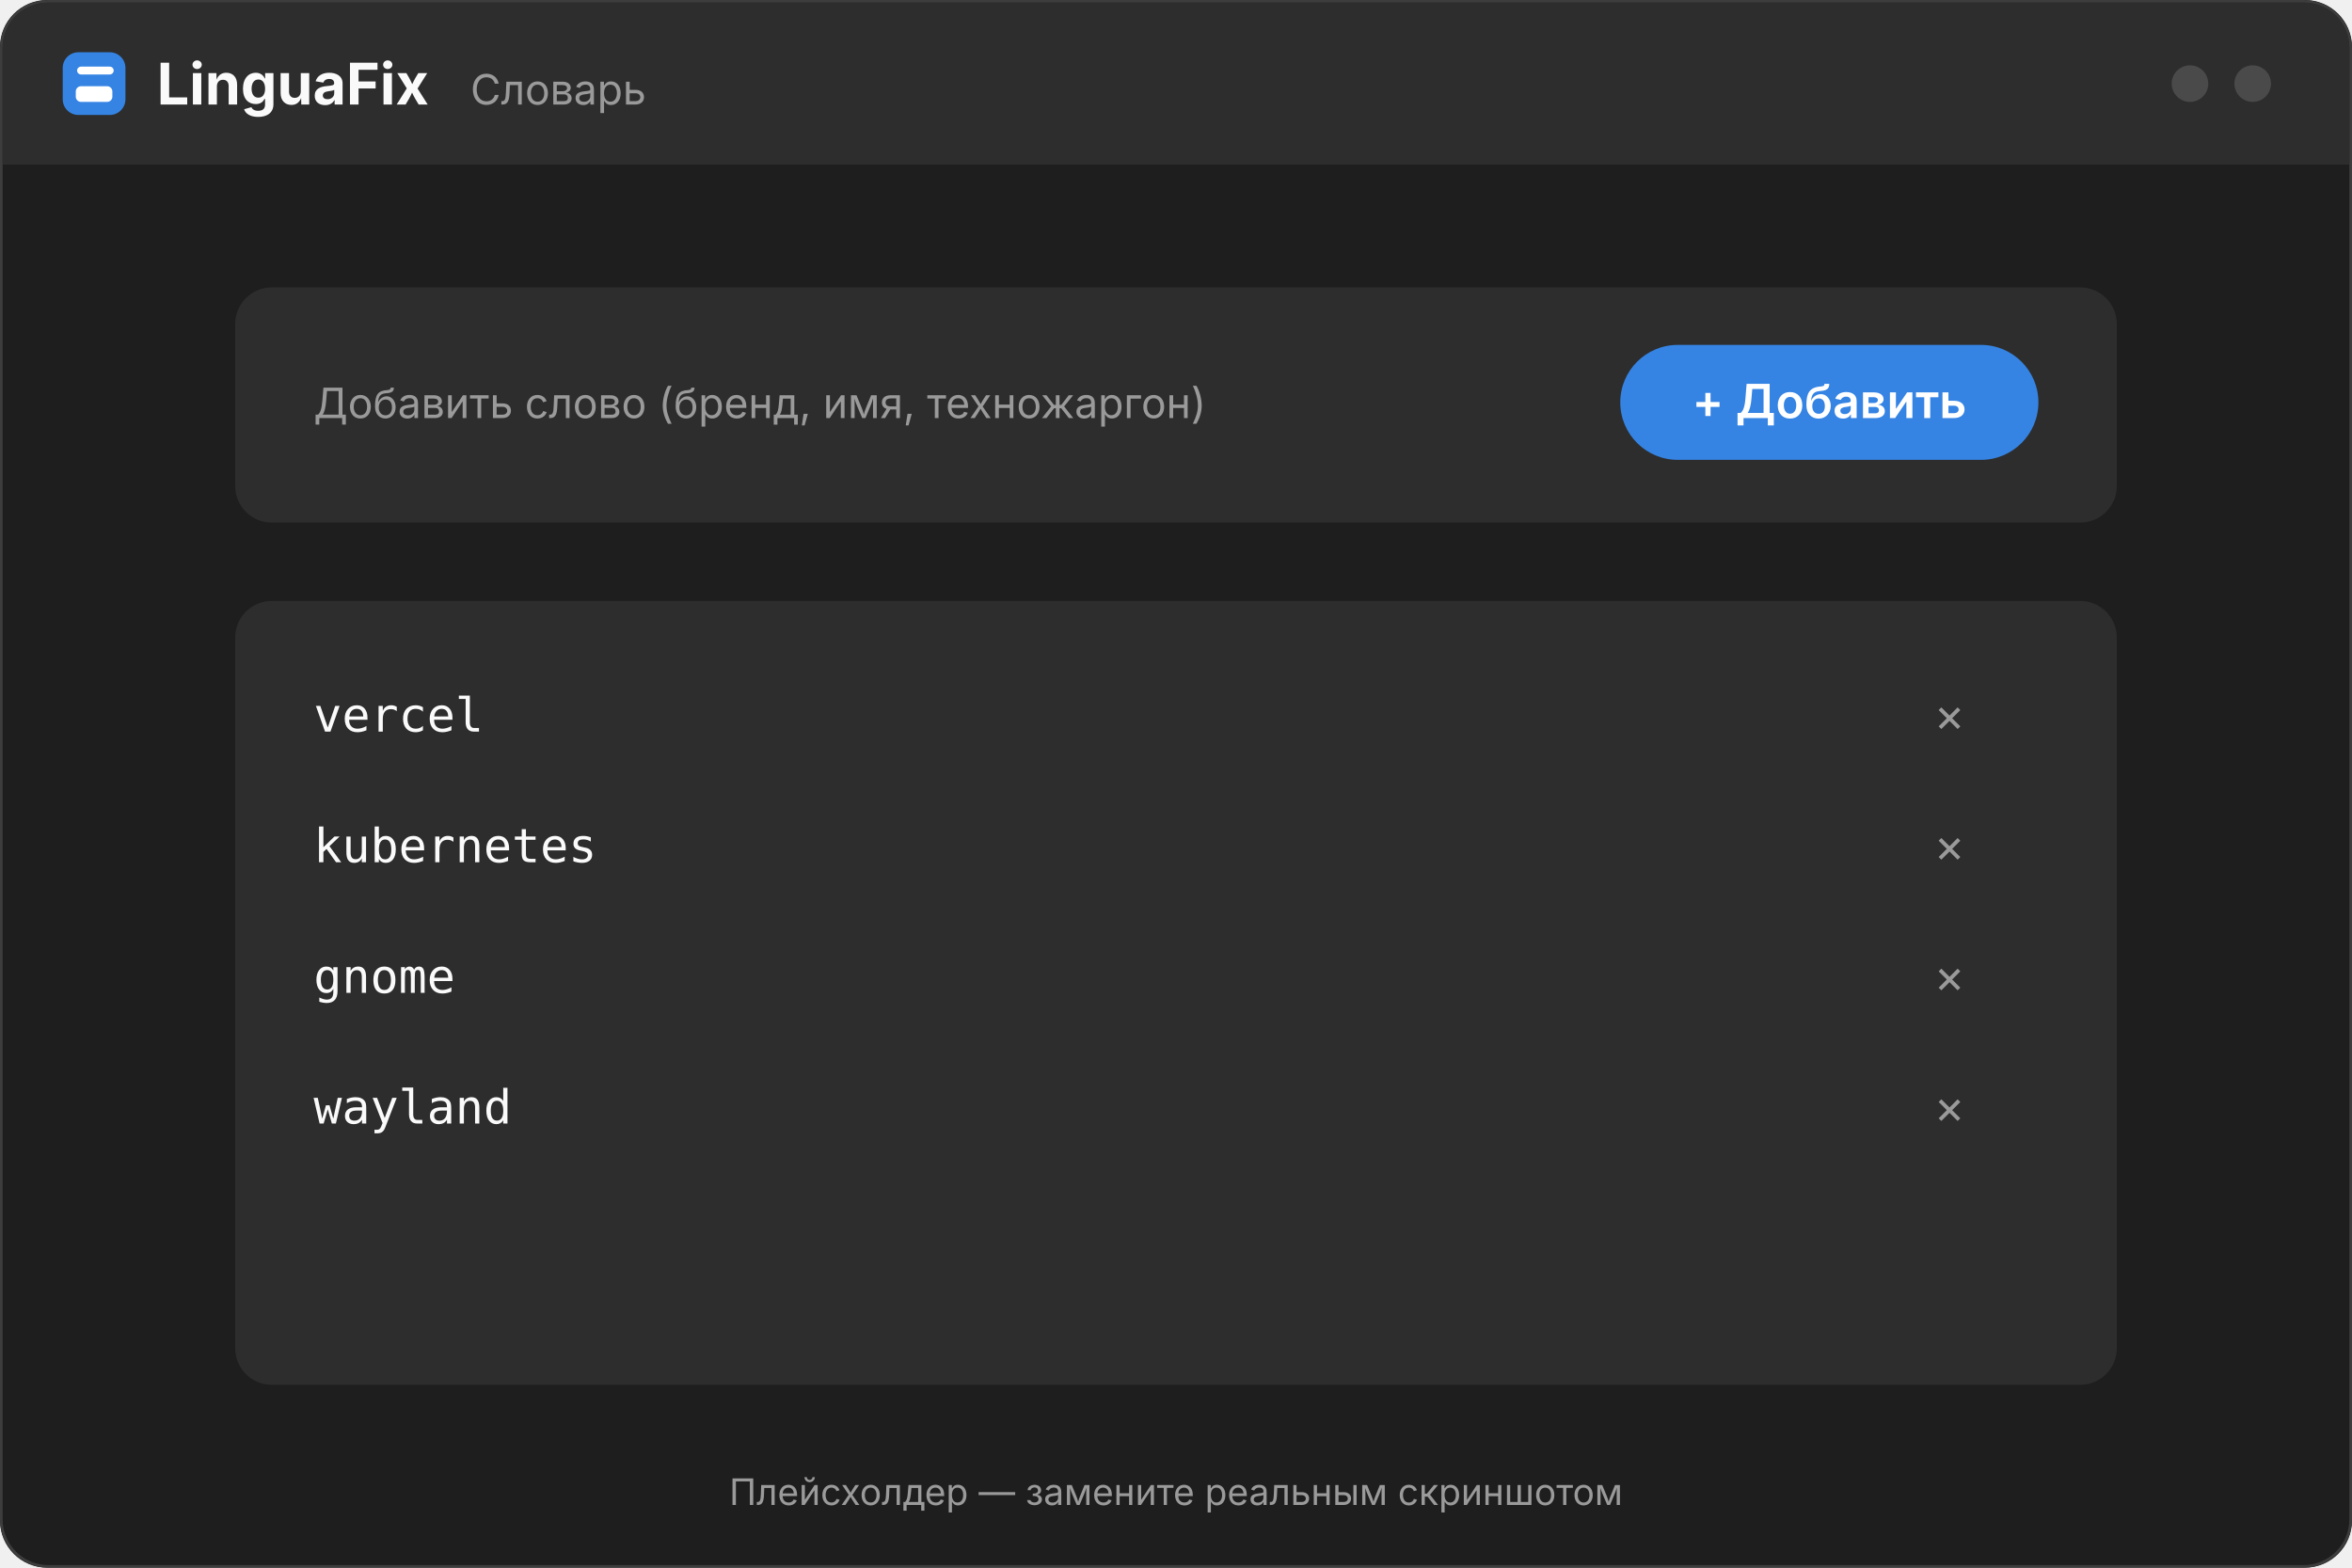
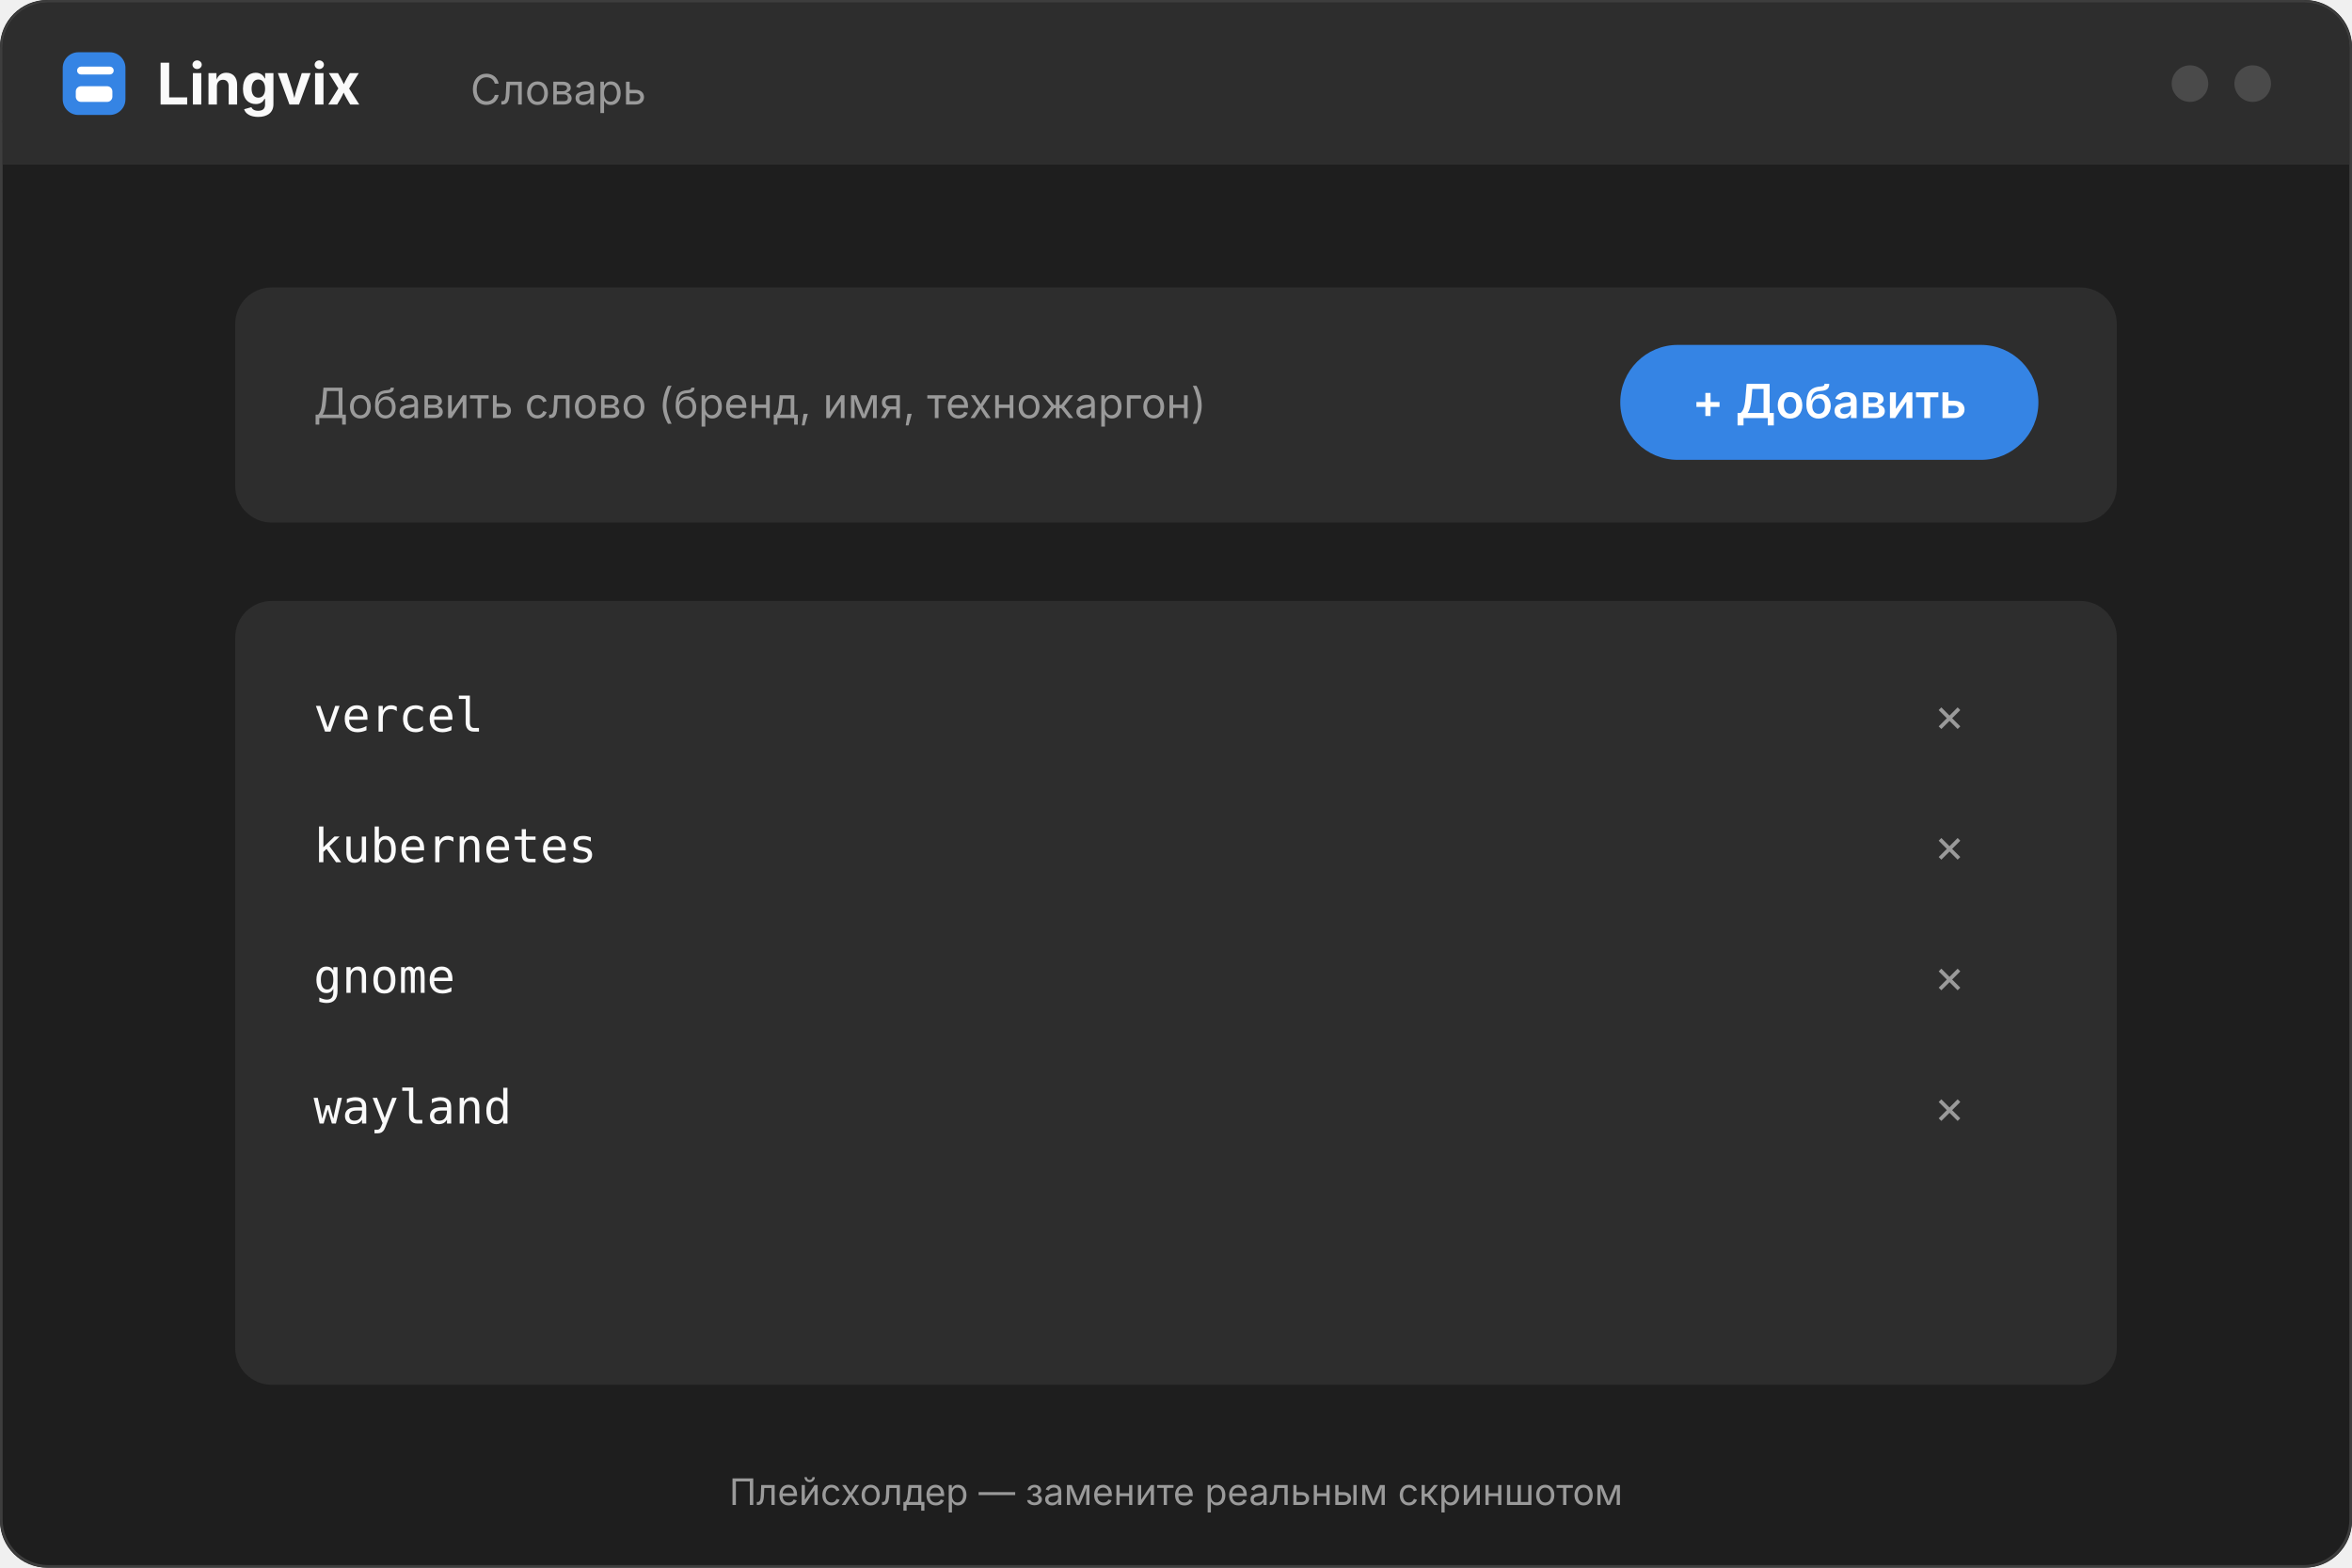
- <svg xmlns="http://www.w3.org/2000/svg" width="900" height="600" viewBox="0 0 900 600" role="img" aria-label="LinguaFix: Словарь (плейсхолдер)">
+ <svg xmlns="http://www.w3.org/2000/svg" width="900" height="600" viewBox="0 0 900 600" role="img" aria-label="Lingvix: Словарь (плейсхолдер)">
  <rect width="900" height="600" rx="18" fill="#1e1e1e" />
  <rect x="0.5" y="0.5" width="899" height="599" rx="18" fill="none" stroke="#3d3d3d" />
  <rect x="1" y="1" width="898" height="62" rx="17" fill="#2d2d2d" />
  <rect x="1" y="46" width="898" height="17" fill="#2d2d2d" />
  <rect x="24" y="20" width="24" height="24" rx="6" fill="#3584e4" />
  <rect x="29" y="33" width="14" height="6" rx="2" fill="#ffffff" />
  <path d="M31 27 h11" stroke="#ffffff" stroke-width="3" stroke-linecap="round" />
-   <text x="60" y="40" font-family="Inter, sans-serif" font-size="22" font-weight="700" fill="#fafafa">LinguaFix</text>
+   <text x="60" y="40" font-family="Inter, sans-serif" font-size="22" font-weight="700" fill="#fafafa">Lingvix</text>
  <text x="180" y="40" font-family="Inter, sans-serif" font-size="16" fill="#9a9a9a">Словарь</text>
  <circle cx="862" cy="32" r="7" fill="#4a4a4a" />
  <circle cx="838" cy="32" r="7" fill="#4a4a4a" />
  <rect x="90" y="110" width="720" height="90" rx="14" fill="#2d2d2d" />
  <text x="120" y="160" font-family="Inter, sans-serif" font-size="16" fill="#9a9a9a">Добавить слово (бренд, имя, техножаргон)</text>
  <rect x="620" y="132" width="160" height="44" rx="22" fill="#3584e4" />
  <text x="700" y="160" text-anchor="middle" font-family="Inter, sans-serif" font-size="18" font-weight="600" fill="#ffffff">+ Добавить</text>
  <rect x="90" y="230" width="720" height="300" rx="14" fill="#2d2d2d" />
  <text x="120" y="280" font-family="JetBrains Mono, monospace" font-size="18" fill="#fafafa">vercel</text>
  <text x="120" y="330" font-family="JetBrains Mono, monospace" font-size="18" fill="#fafafa">kubernetes</text>
  <text x="120" y="380" font-family="JetBrains Mono, monospace" font-size="18" fill="#fafafa">gnome</text>
  <text x="120" y="430" font-family="JetBrains Mono, monospace" font-size="18" fill="#fafafa">wayland</text>
  <text x="740" y="280" font-family="Inter, sans-serif" font-size="18" fill="#9a9a9a">×</text>
  <text x="740" y="330" font-family="Inter, sans-serif" font-size="18" fill="#9a9a9a">×</text>
  <text x="740" y="380" font-family="Inter, sans-serif" font-size="18" fill="#9a9a9a">×</text>
  <text x="740" y="430" font-family="Inter, sans-serif" font-size="18" fill="#9a9a9a">×</text>
  <text x="450" y="576" text-anchor="middle" font-family="Inter, sans-serif" font-size="14" fill="#9a9a9a">Плейсхолдер — замените реальным скриншотом</text>
</svg>
